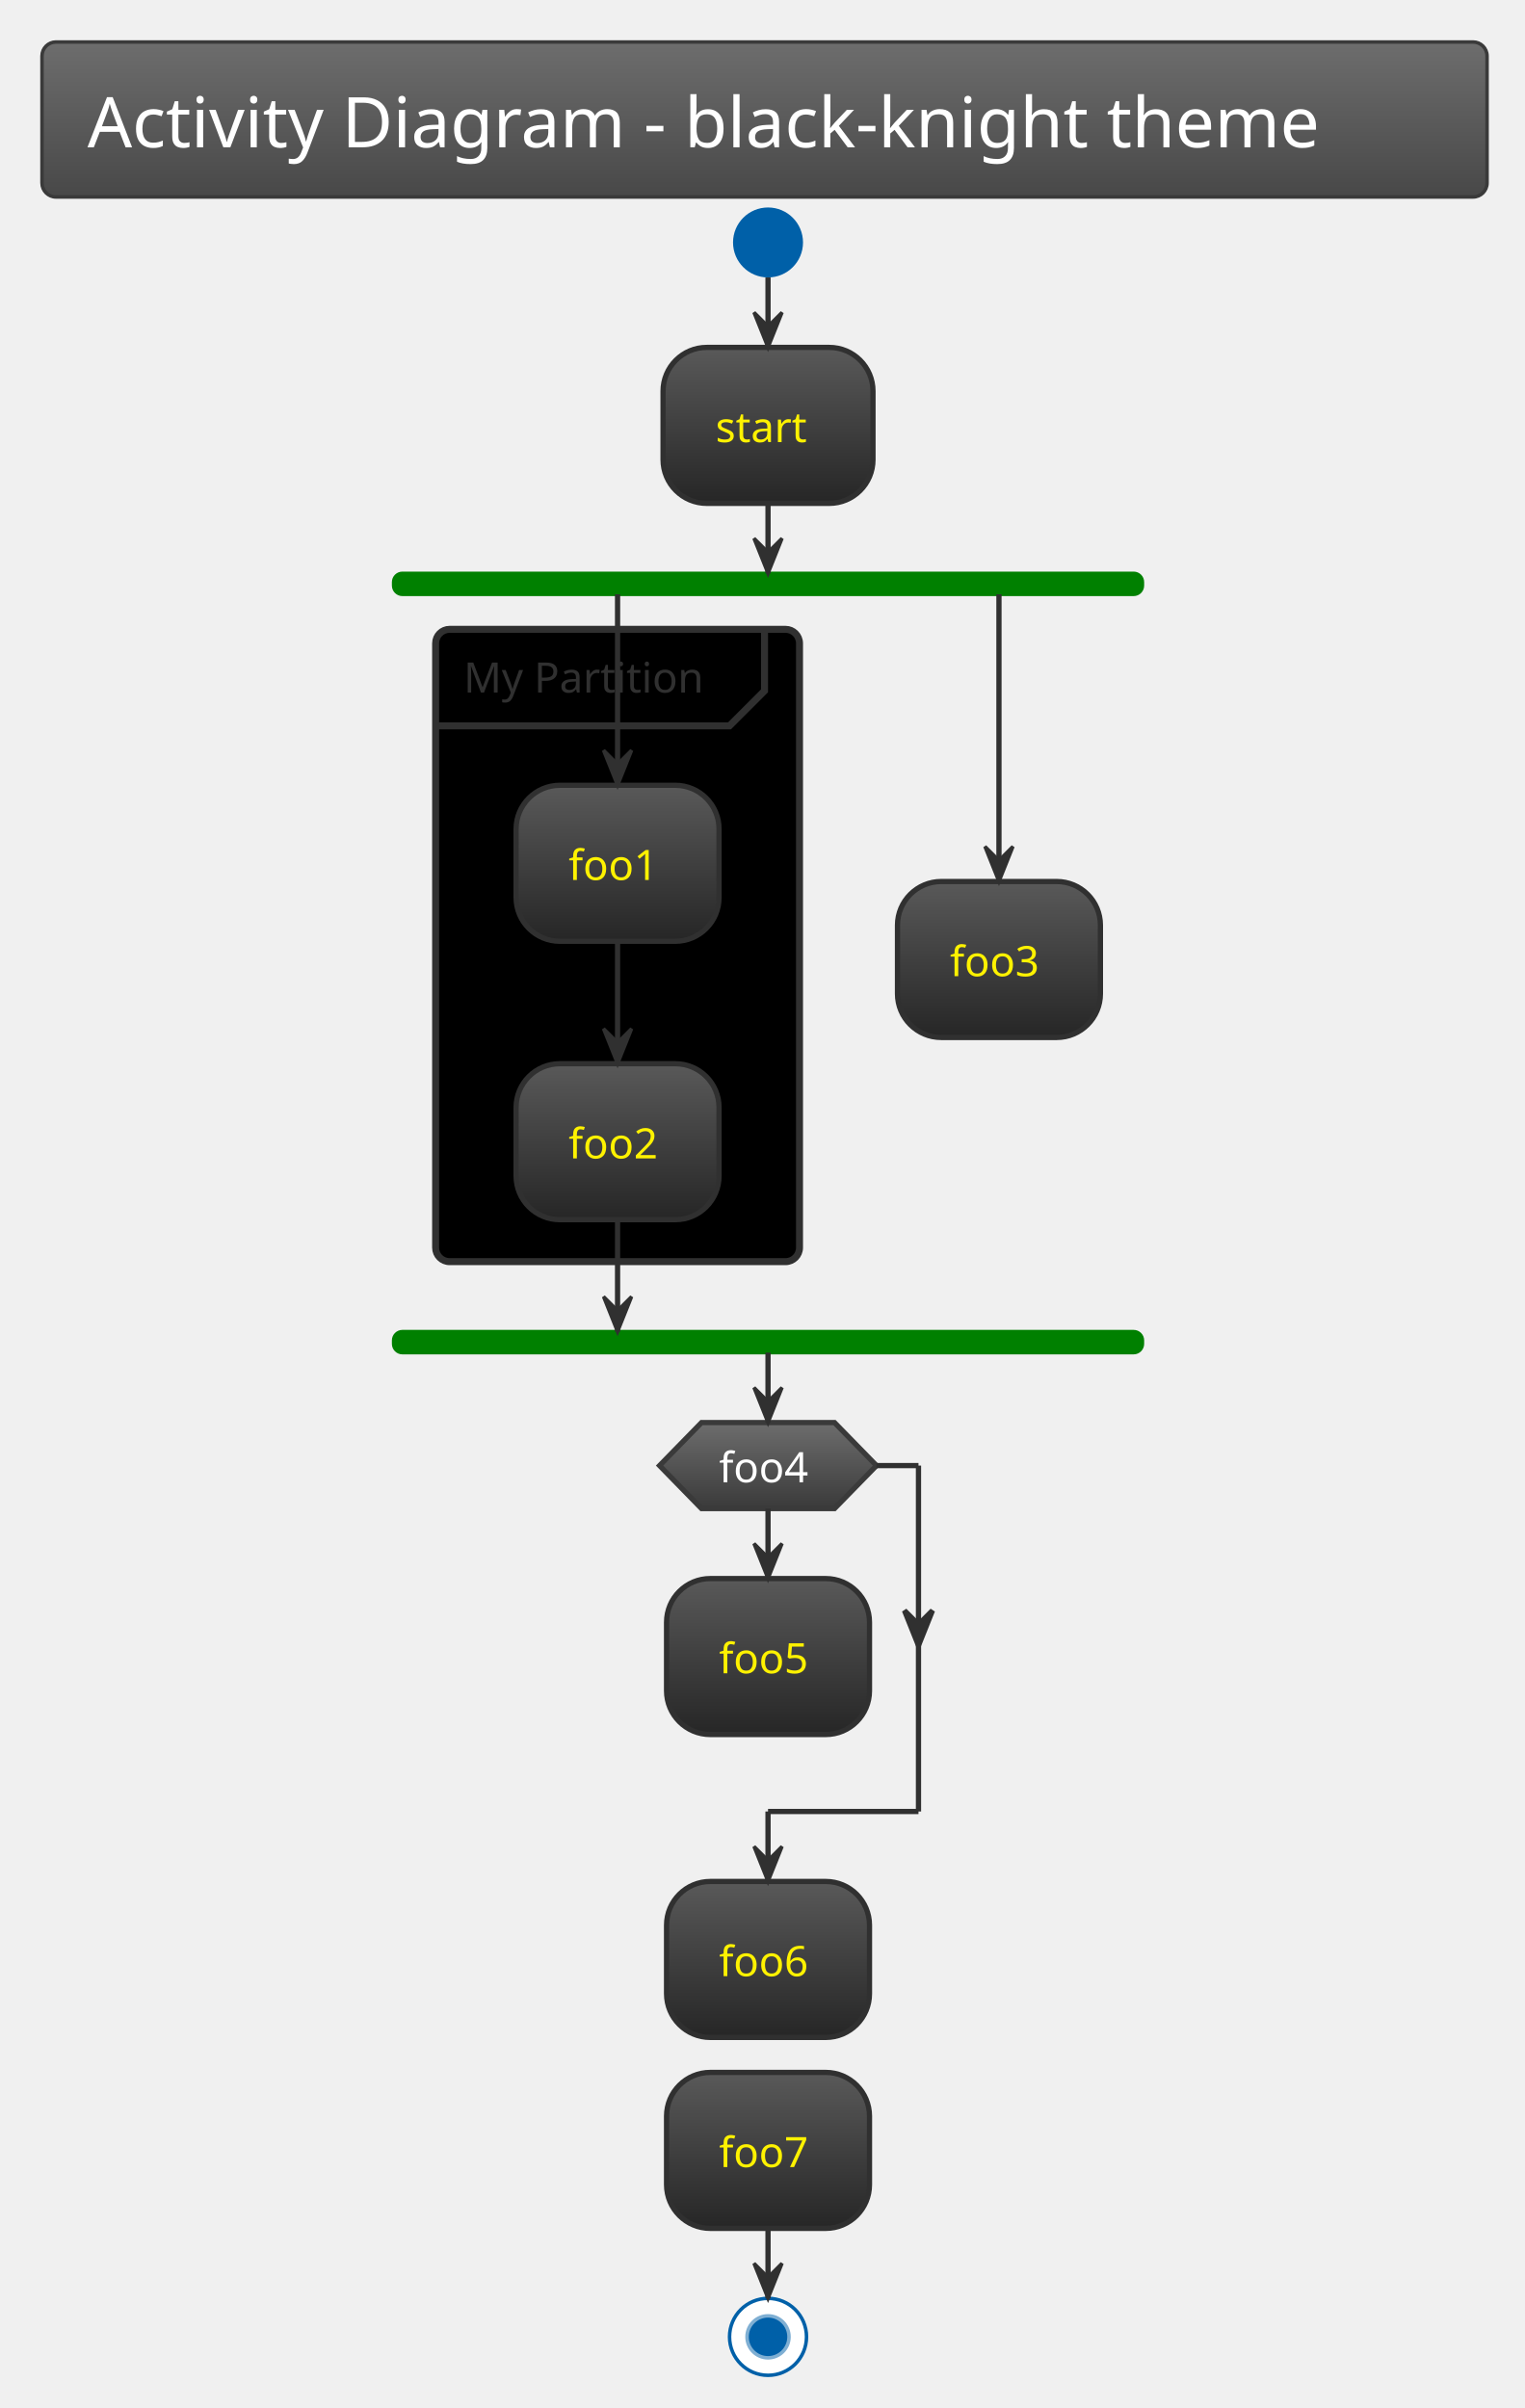
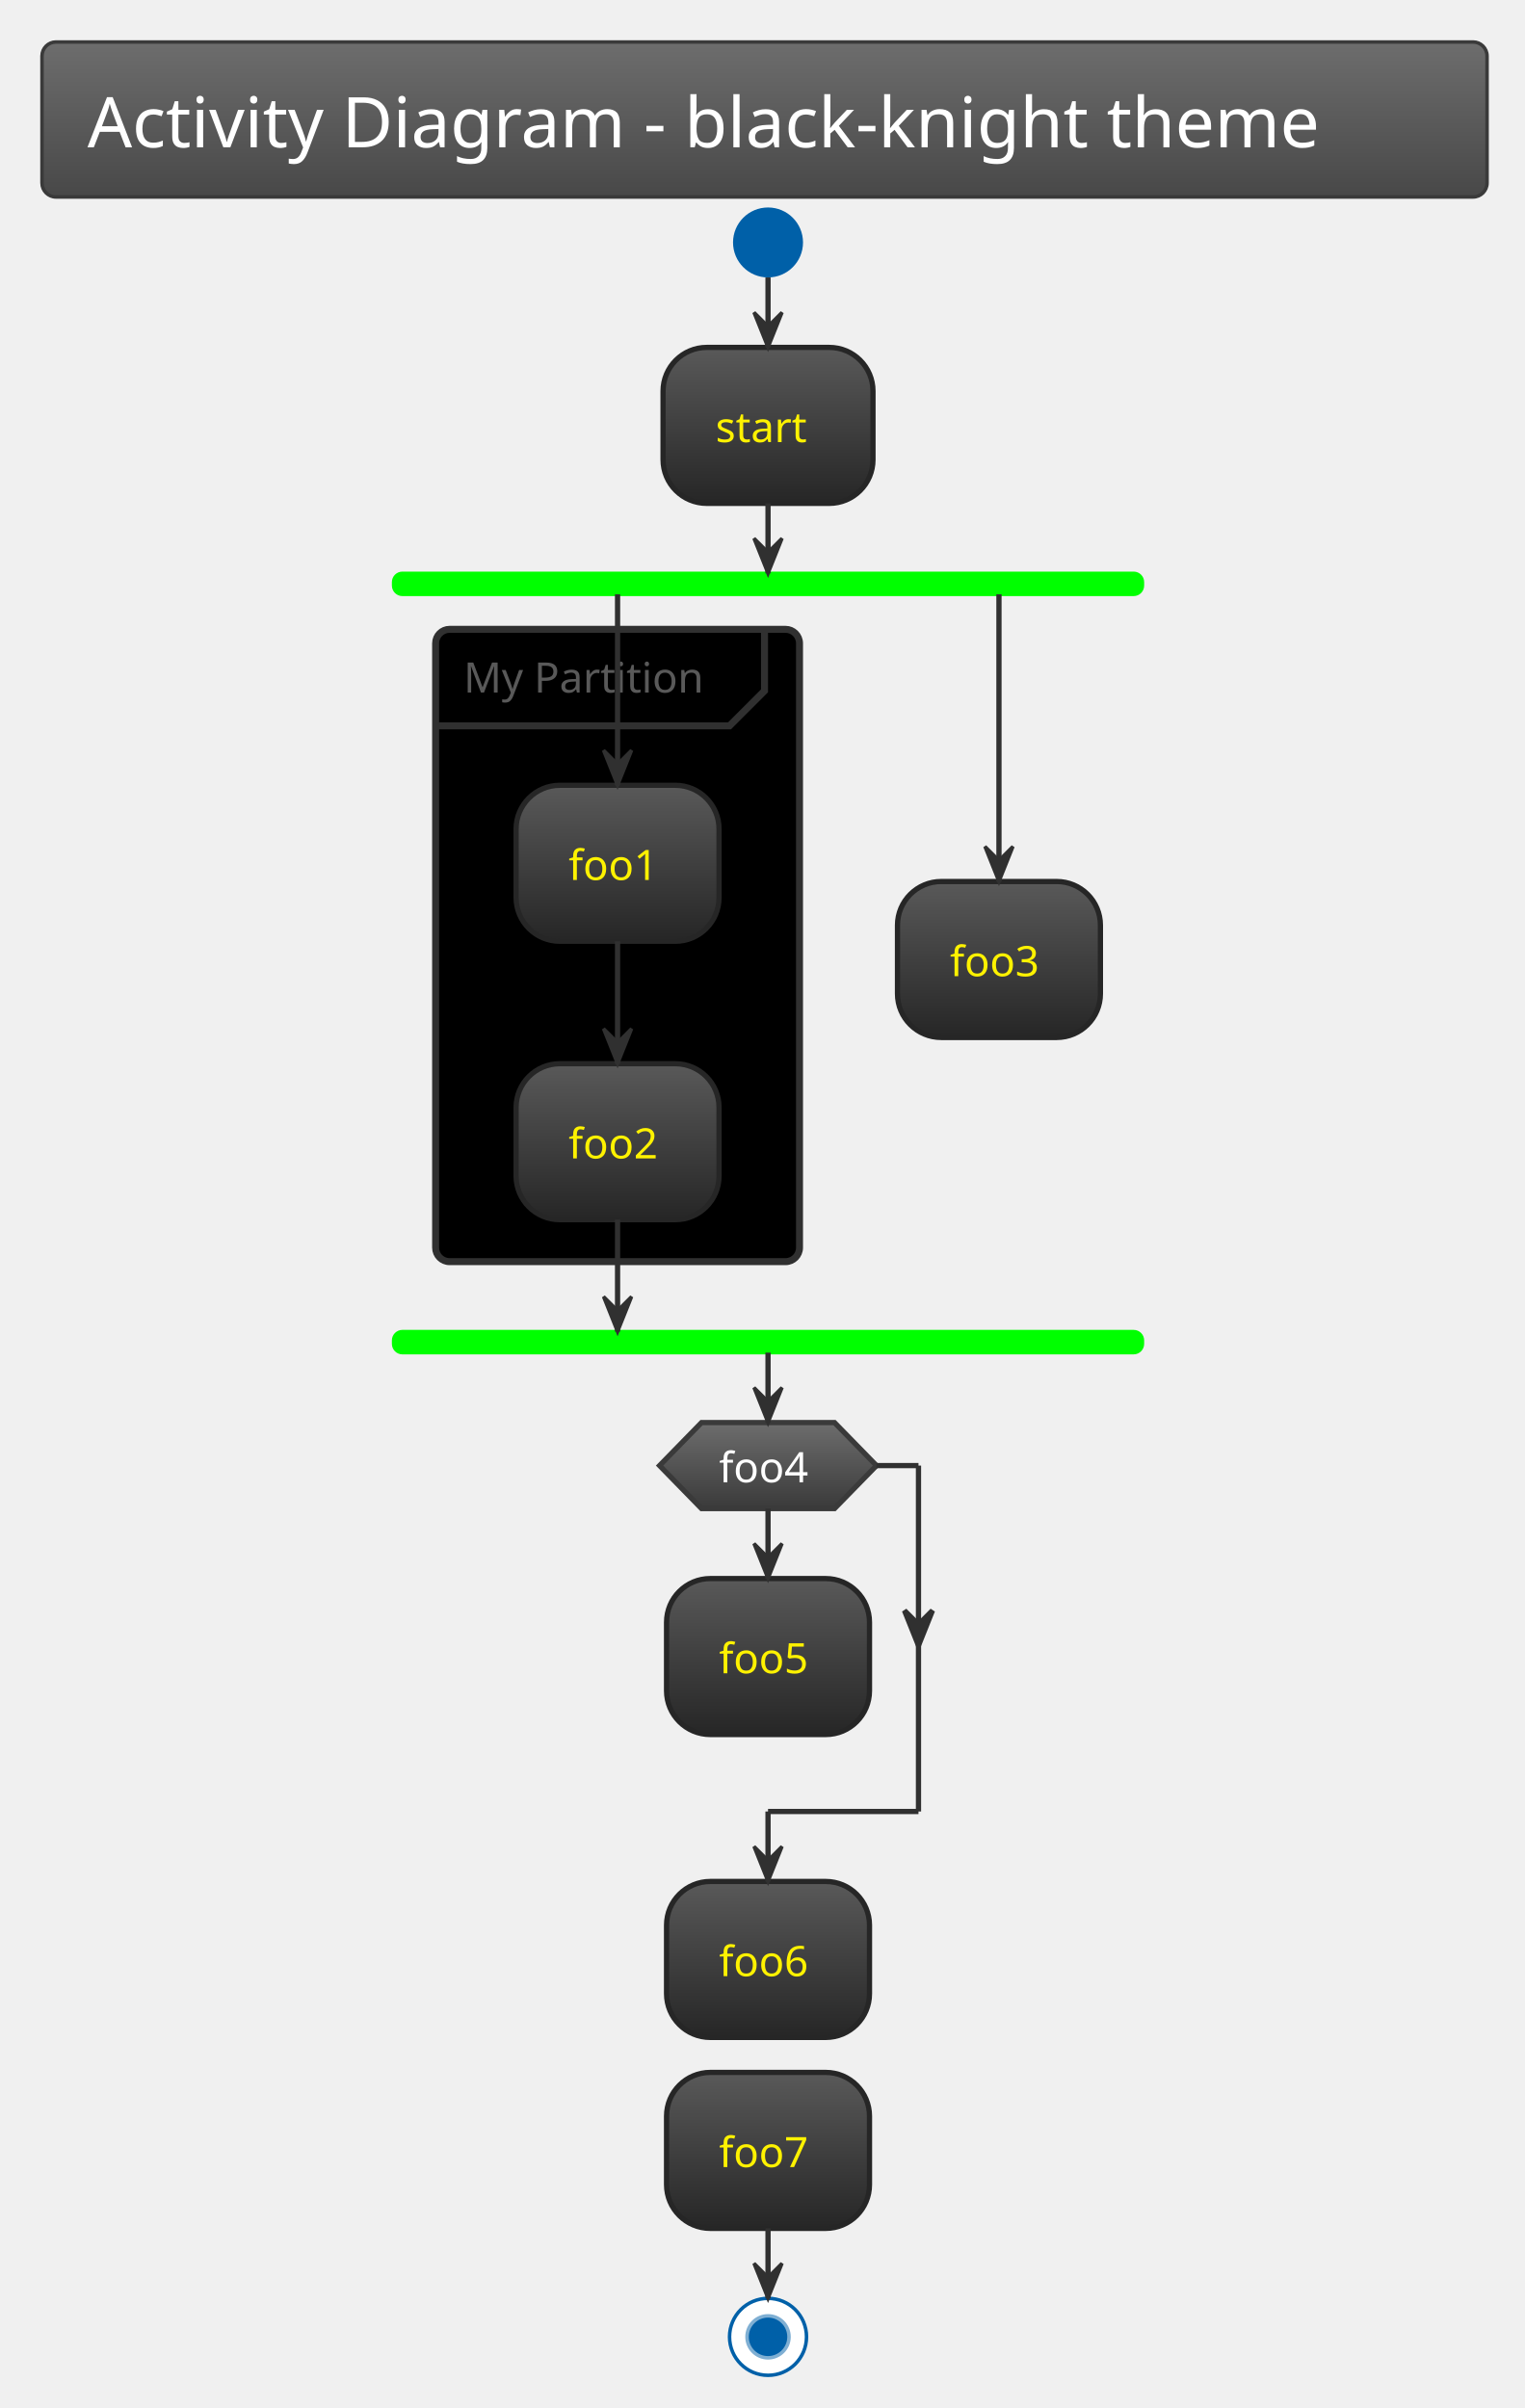
<svg xmlns="http://www.w3.org/2000/svg" contentScriptType="application/ecmascript" contentStyleType="text/css" height="717.708px" preserveAspectRatio="none" style="width:454px;height:717px;background:#000000;" version="1.1" viewBox="0 0 454 717" width="454.167px" zoomAndPan="magnify">
  <defs>
-     <linearGradient id="g1i689cs6j7n2o0" x1="50%" x2="50%" y1="0%" y2="100%">
+     <linearGradient id="g1xvpvzneauxu0" x1="50%" x2="50%" y1="0%" y2="100%">
      <stop offset="0%" stop-color="#6D6D6D" />
      <stop offset="100%" stop-color="#484848" />
    </linearGradient>
-     <linearGradient id="g1i689cs6j7n2o1" x1="50%" x2="50%" y1="0%" y2="100%">
+     <linearGradient id="g1xvpvzneauxu1" x1="50%" x2="50%" y1="0%" y2="100%">
      <stop offset="0%" stop-color="#595959" />
      <stop offset="100%" stop-color="#262626" />
    </linearGradient>
-     <linearGradient id="g1i689cs6j7n2o2" x1="50%" x2="50%" y1="0%" y2="100%">
+     <linearGradient id="g1xvpvzneauxu2" x1="50%" x2="50%" y1="0%" y2="100%">
      <stop offset="0%" stop-color="#6D6D6D" />
      <stop offset="100%" stop-color="#3A3A3A" />
    </linearGradient>
  </defs>
  <g>
-     <rect fill="url(#g1i689cs6j7n2o0)" height="46.153" rx="4.167" ry="4.167" style="stroke: #3A3A3A; stroke-width: 1.042;" width="430.208" x="12.5" y="12.5" />
+     <rect fill="url(#g1xvpvzneauxu0)" height="46.153" rx="4.167" ry="4.167" style="stroke: #3A3A3A; stroke-width: 1.042;" width="430.208" x="12.5" y="12.5" />
    <text fill="#FFFFFF" font-family="Verdana" font-size="20.833" lengthAdjust="spacingAndGlyphs" textLength="403.125" x="26.042" y="43.862">Activity Diagram - black-knight theme</text>
    <ellipse cx="228.646" cy="72.194" fill="#0060A8" rx="10.417" ry="10.417" style="stroke: none; stroke-width: 1.042;" />
-     <rect fill="url(#g1i689cs6j7n2o1)" height="46.442" rx="13.021" ry="13.021" style="stroke: #303030; stroke-width: 1.562;" width="62.5" x="197.396" y="103.444" />
+     <rect fill="url(#g1xvpvzneauxu1)" height="46.442" rx="13.021" ry="13.021" style="stroke: #262626; stroke-width: 1.562;" width="62.5" x="197.396" y="103.444" />
    <text fill="#FFF200" font-family="Verdana" font-size="12.5" lengthAdjust="spacingAndGlyphs" textLength="31.25" x="213.021" y="131.637">start</text>
-     <rect fill="#008000" height="6.25" rx="2.604" ry="2.604" style="stroke: #008000; stroke-width: 1.042;" width="222.917" x="117.188" y="170.719" />
+     <rect fill="#00FF00" height="6.25" rx="2.604" ry="2.604" style="stroke: #00FF00; stroke-width: 1.042;" width="222.917" x="117.188" y="170.719" />
    <rect fill="#000000" height="188.283" rx="4.167" ry="4.167" style="stroke: #303030; stroke-width: 2.083;" width="108.333" x="129.688" y="187.386" />
    <path d="M227.604,188.428 L227.604,205.703 L217.188,216.119 L129.688,216.119 " fill="none" style="stroke: #303030; stroke-width: 2.083;" />
-     <text fill="#303030" font-family="Verdana" font-size="12.5" lengthAdjust="spacingAndGlyphs" textLength="77.083" x="138.021" y="206.203">My Partition</text>
-     <rect fill="url(#g1i689cs6j7n2o1)" height="46.442" rx="13.021" ry="13.021" style="stroke: #303030; stroke-width: 1.562;" width="60.417" x="153.646" y="233.828" />
+     <text fill="#595959" font-family="Verdana" font-size="12.5" lengthAdjust="spacingAndGlyphs" textLength="77.083" x="138.021" y="206.203">My Partition</text>
+     <rect fill="url(#g1xvpvzneauxu1)" height="46.442" rx="13.021" ry="13.021" style="stroke: #262626; stroke-width: 1.562;" width="60.417" x="153.646" y="233.828" />
    <text fill="#FFF200" font-family="Verdana" font-size="12.5" lengthAdjust="spacingAndGlyphs" textLength="29.167" x="169.271" y="262.02">foo1</text>
-     <rect fill="url(#g1i689cs6j7n2o1)" height="46.442" rx="13.021" ry="13.021" style="stroke: #303030; stroke-width: 1.562;" width="60.417" x="153.646" y="316.728" />
+     <rect fill="url(#g1xvpvzneauxu1)" height="46.442" rx="13.021" ry="13.021" style="stroke: #262626; stroke-width: 1.562;" width="60.417" x="153.646" y="316.728" />
    <text fill="#FFF200" font-family="Verdana" font-size="12.5" lengthAdjust="spacingAndGlyphs" textLength="29.167" x="169.271" y="344.92">foo2</text>
-     <rect fill="url(#g1i689cs6j7n2o1)" height="46.442" rx="13.021" ry="13.021" style="stroke: #303030; stroke-width: 1.562;" width="60.417" x="267.188" y="262.474" />
+     <rect fill="url(#g1xvpvzneauxu1)" height="46.442" rx="13.021" ry="13.021" style="stroke: #262626; stroke-width: 1.562;" width="60.417" x="267.188" y="262.474" />
    <text fill="#FFF200" font-family="Verdana" font-size="12.5" lengthAdjust="spacingAndGlyphs" textLength="29.167" x="282.812" y="290.666">foo3</text>
-     <rect fill="#008000" height="6.25" rx="2.604" ry="2.604" style="stroke: #008000; stroke-width: 1.042;" width="222.917" x="117.188" y="396.503" />
-     <rect fill="url(#g1i689cs6j7n2o1)" height="46.442" rx="13.021" ry="13.021" style="stroke: #303030; stroke-width: 1.562;" width="60.417" x="198.438" y="470.028" />
+     <rect fill="#00FF00" height="6.25" rx="2.604" ry="2.604" style="stroke: #00FF00; stroke-width: 1.042;" width="222.917" x="117.188" y="396.503" />
+     <rect fill="url(#g1xvpvzneauxu1)" height="46.442" rx="13.021" ry="13.021" style="stroke: #262626; stroke-width: 1.562;" width="60.417" x="198.438" y="470.028" />
    <text fill="#FFF200" font-family="Verdana" font-size="12.5" lengthAdjust="spacingAndGlyphs" textLength="29.167" x="214.062" y="498.22">foo5</text>
-     <polygon fill="url(#g1i689cs6j7n2o2)" points="208.854,423.586,248.438,423.586,260.938,436.39,248.438,449.194,208.854,449.194,196.354,436.39,208.854,423.586" style="stroke: #3A3A3A; stroke-width: 1.562;" />
+     <polygon fill="url(#g1xvpvzneauxu2)" points="208.854,423.586,248.438,423.586,260.938,436.39,248.438,449.194,208.854,449.194,196.354,436.39,208.854,423.586" style="stroke: #3A3A3A; stroke-width: 1.562;" />
    <text fill="#FFFFFF" font-family="Verdana" font-size="12.5" lengthAdjust="spacingAndGlyphs" textLength="29.167" x="214.062" y="441.361">foo4</text>
-     <rect fill="url(#g1i689cs6j7n2o1)" height="46.442" rx="13.021" ry="13.021" style="stroke: #303030; stroke-width: 1.562;" width="60.417" x="198.438" y="560.219" />
+     <rect fill="url(#g1xvpvzneauxu1)" height="46.442" rx="13.021" ry="13.021" style="stroke: #262626; stroke-width: 1.562;" width="60.417" x="198.438" y="560.219" />
    <text fill="#FFF200" font-family="Verdana" font-size="12.5" lengthAdjust="spacingAndGlyphs" textLength="29.167" x="214.062" y="588.412">foo6</text>
-     <rect fill="url(#g1i689cs6j7n2o1)" height="46.442" rx="13.021" ry="13.021" style="stroke: #303030; stroke-width: 1.562;" width="60.417" x="198.438" y="617.078" />
+     <rect fill="url(#g1xvpvzneauxu1)" height="46.442" rx="13.021" ry="13.021" style="stroke: #262626; stroke-width: 1.562;" width="60.417" x="198.438" y="617.078" />
    <text fill="#FFF200" font-family="Verdana" font-size="12.5" lengthAdjust="spacingAndGlyphs" textLength="29.167" x="214.062" y="645.27">foo7</text>
    <ellipse cx="228.646" cy="695.811" fill="#FFFFFF" rx="11.458" ry="11.458" style="stroke: #0060A8; stroke-width: 1.042;" />
    <ellipse cx="228.646" cy="695.811" fill="#0060A8" rx="6.25" ry="6.25" style="stroke: #7FAFD3; stroke-width: 1.042;" />
    <line style="stroke: #303030; stroke-width: 1.562;" x1="228.646" x2="228.646" y1="82.611" y2="103.444" />
    <polygon fill="#303030" points="224.479,93.028,228.646,103.444,232.812,93.028,228.646,97.194" style="stroke: #303030; stroke-width: 1.042;" />
    <line style="stroke: #303030; stroke-width: 1.562;" x1="183.854" x2="183.854" y1="280.269" y2="316.728" />
    <polygon fill="#303030" points="179.688,306.311,183.854,316.728,188.021,306.311,183.854,310.478" style="stroke: #303030; stroke-width: 1.042;" />
    <line style="stroke: #303030; stroke-width: 1.562;" x1="183.854" x2="183.854" y1="176.969" y2="233.828" />
    <polygon fill="#303030" points="179.688,223.411,183.854,233.828,188.021,223.411,183.854,227.578" style="stroke: #303030; stroke-width: 1.042;" />
    <line style="stroke: #303030; stroke-width: 1.562;" x1="297.396" x2="297.396" y1="176.969" y2="262.474" />
    <polygon fill="#303030" points="293.229,252.057,297.396,262.474,301.562,252.057,297.396,256.224" style="stroke: #303030; stroke-width: 1.042;" />
    <line style="stroke: #303030; stroke-width: 1.562;" x1="183.854" x2="183.854" y1="363.169" y2="396.503" />
    <polygon fill="#303030" points="179.688,386.086,183.854,396.503,188.021,386.086,183.854,390.253" style="stroke: #303030; stroke-width: 1.042;" />
    <line style="stroke: #303030; stroke-width: 1.562;" x1="228.646" x2="228.646" y1="149.886" y2="170.719" />
    <polygon fill="#303030" points="224.479,160.303,228.646,170.719,232.812,160.303,228.646,164.469" style="stroke: #303030; stroke-width: 1.042;" />
    <line style="stroke: #303030; stroke-width: 1.562;" x1="228.646" x2="228.646" y1="449.194" y2="470.028" />
    <polygon fill="#303030" points="224.479,459.611,228.646,470.028,232.812,459.611,228.646,463.778" style="stroke: #303030; stroke-width: 1.042;" />
    <line style="stroke: #303030; stroke-width: 1.562;" x1="260.938" x2="273.438" y1="436.39" y2="436.39" />
    <polygon fill="#303030" points="269.271,479.555,273.438,489.971,277.604,479.555,273.438,483.721" style="stroke: #303030; stroke-width: 1.562;" />
    <line style="stroke: #303030; stroke-width: 1.562;" x1="273.438" x2="273.438" y1="436.39" y2="539.386" />
    <line style="stroke: #303030; stroke-width: 1.562;" x1="273.438" x2="228.646" y1="539.386" y2="539.386" />
    <line style="stroke: #303030; stroke-width: 1.562;" x1="228.646" x2="228.646" y1="539.386" y2="560.219" />
    <polygon fill="#303030" points="224.479,549.803,228.646,560.219,232.812,549.803,228.646,553.969" style="stroke: #303030; stroke-width: 1.042;" />
    <line style="stroke: #303030; stroke-width: 1.562;" x1="228.646" x2="228.646" y1="402.753" y2="423.586" />
    <polygon fill="#303030" points="224.479,413.169,228.646,423.586,232.812,413.169,228.646,417.336" style="stroke: #303030; stroke-width: 1.042;" />
    <line style="stroke: #303030; stroke-width: 1.562;" x1="228.646" x2="228.646" y1="663.519" y2="684.353" />
    <polygon fill="#303030" points="224.479,673.936,228.646,684.353,232.812,673.936,228.646,678.103" style="stroke: #303030; stroke-width: 1.042;" />
  </g>
</svg>
